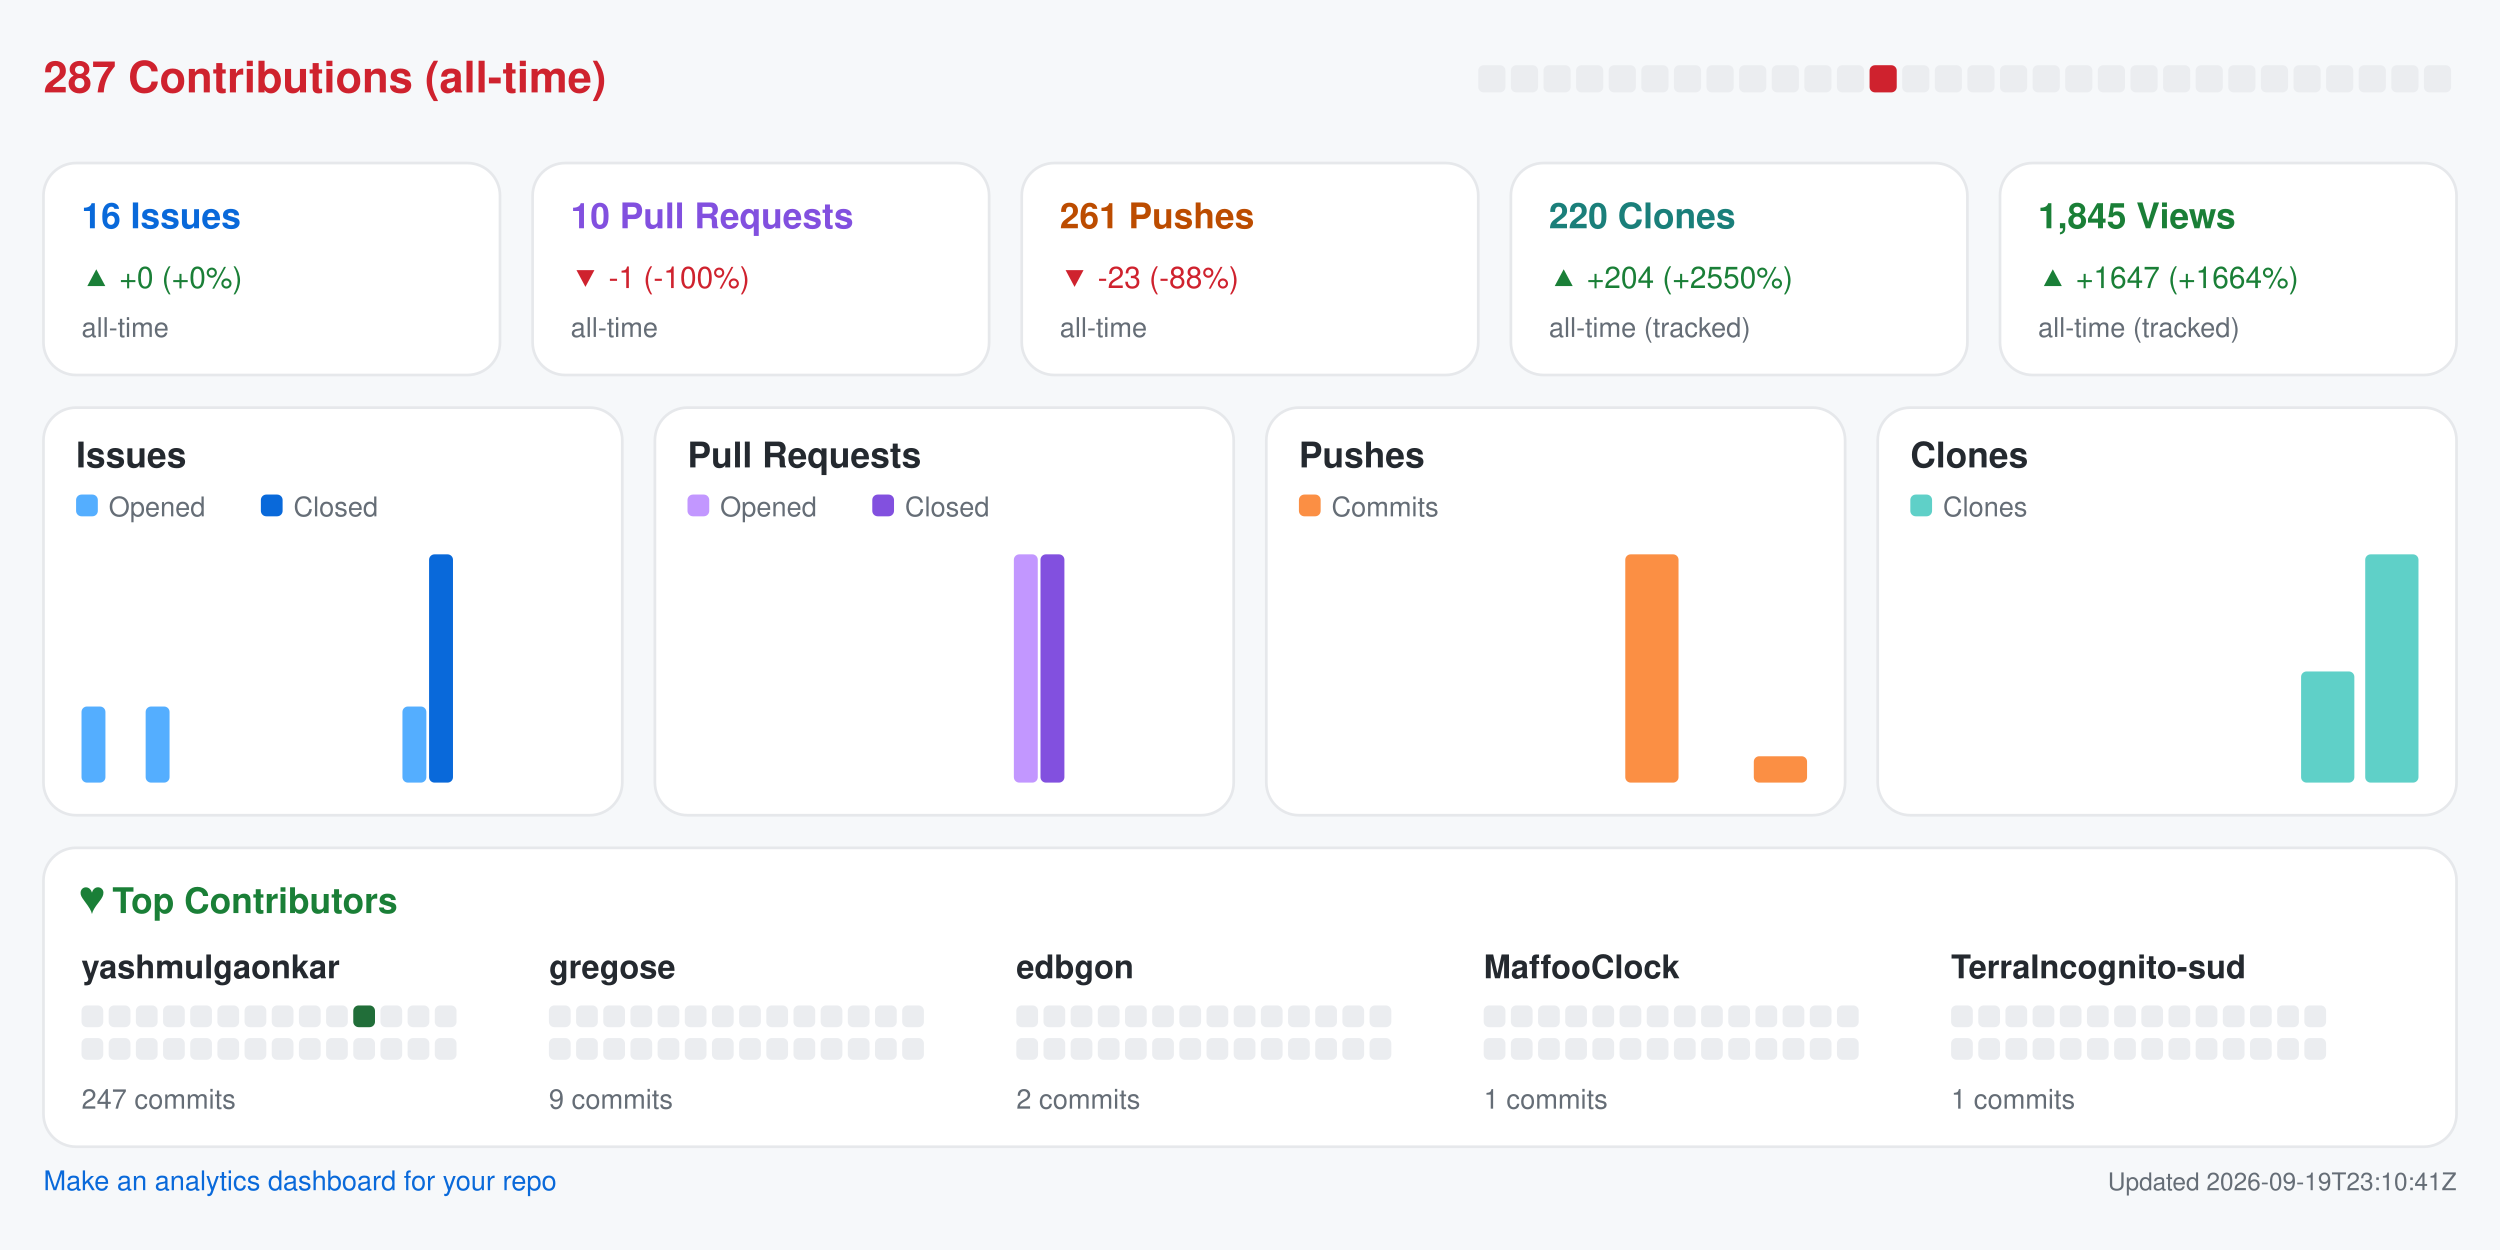
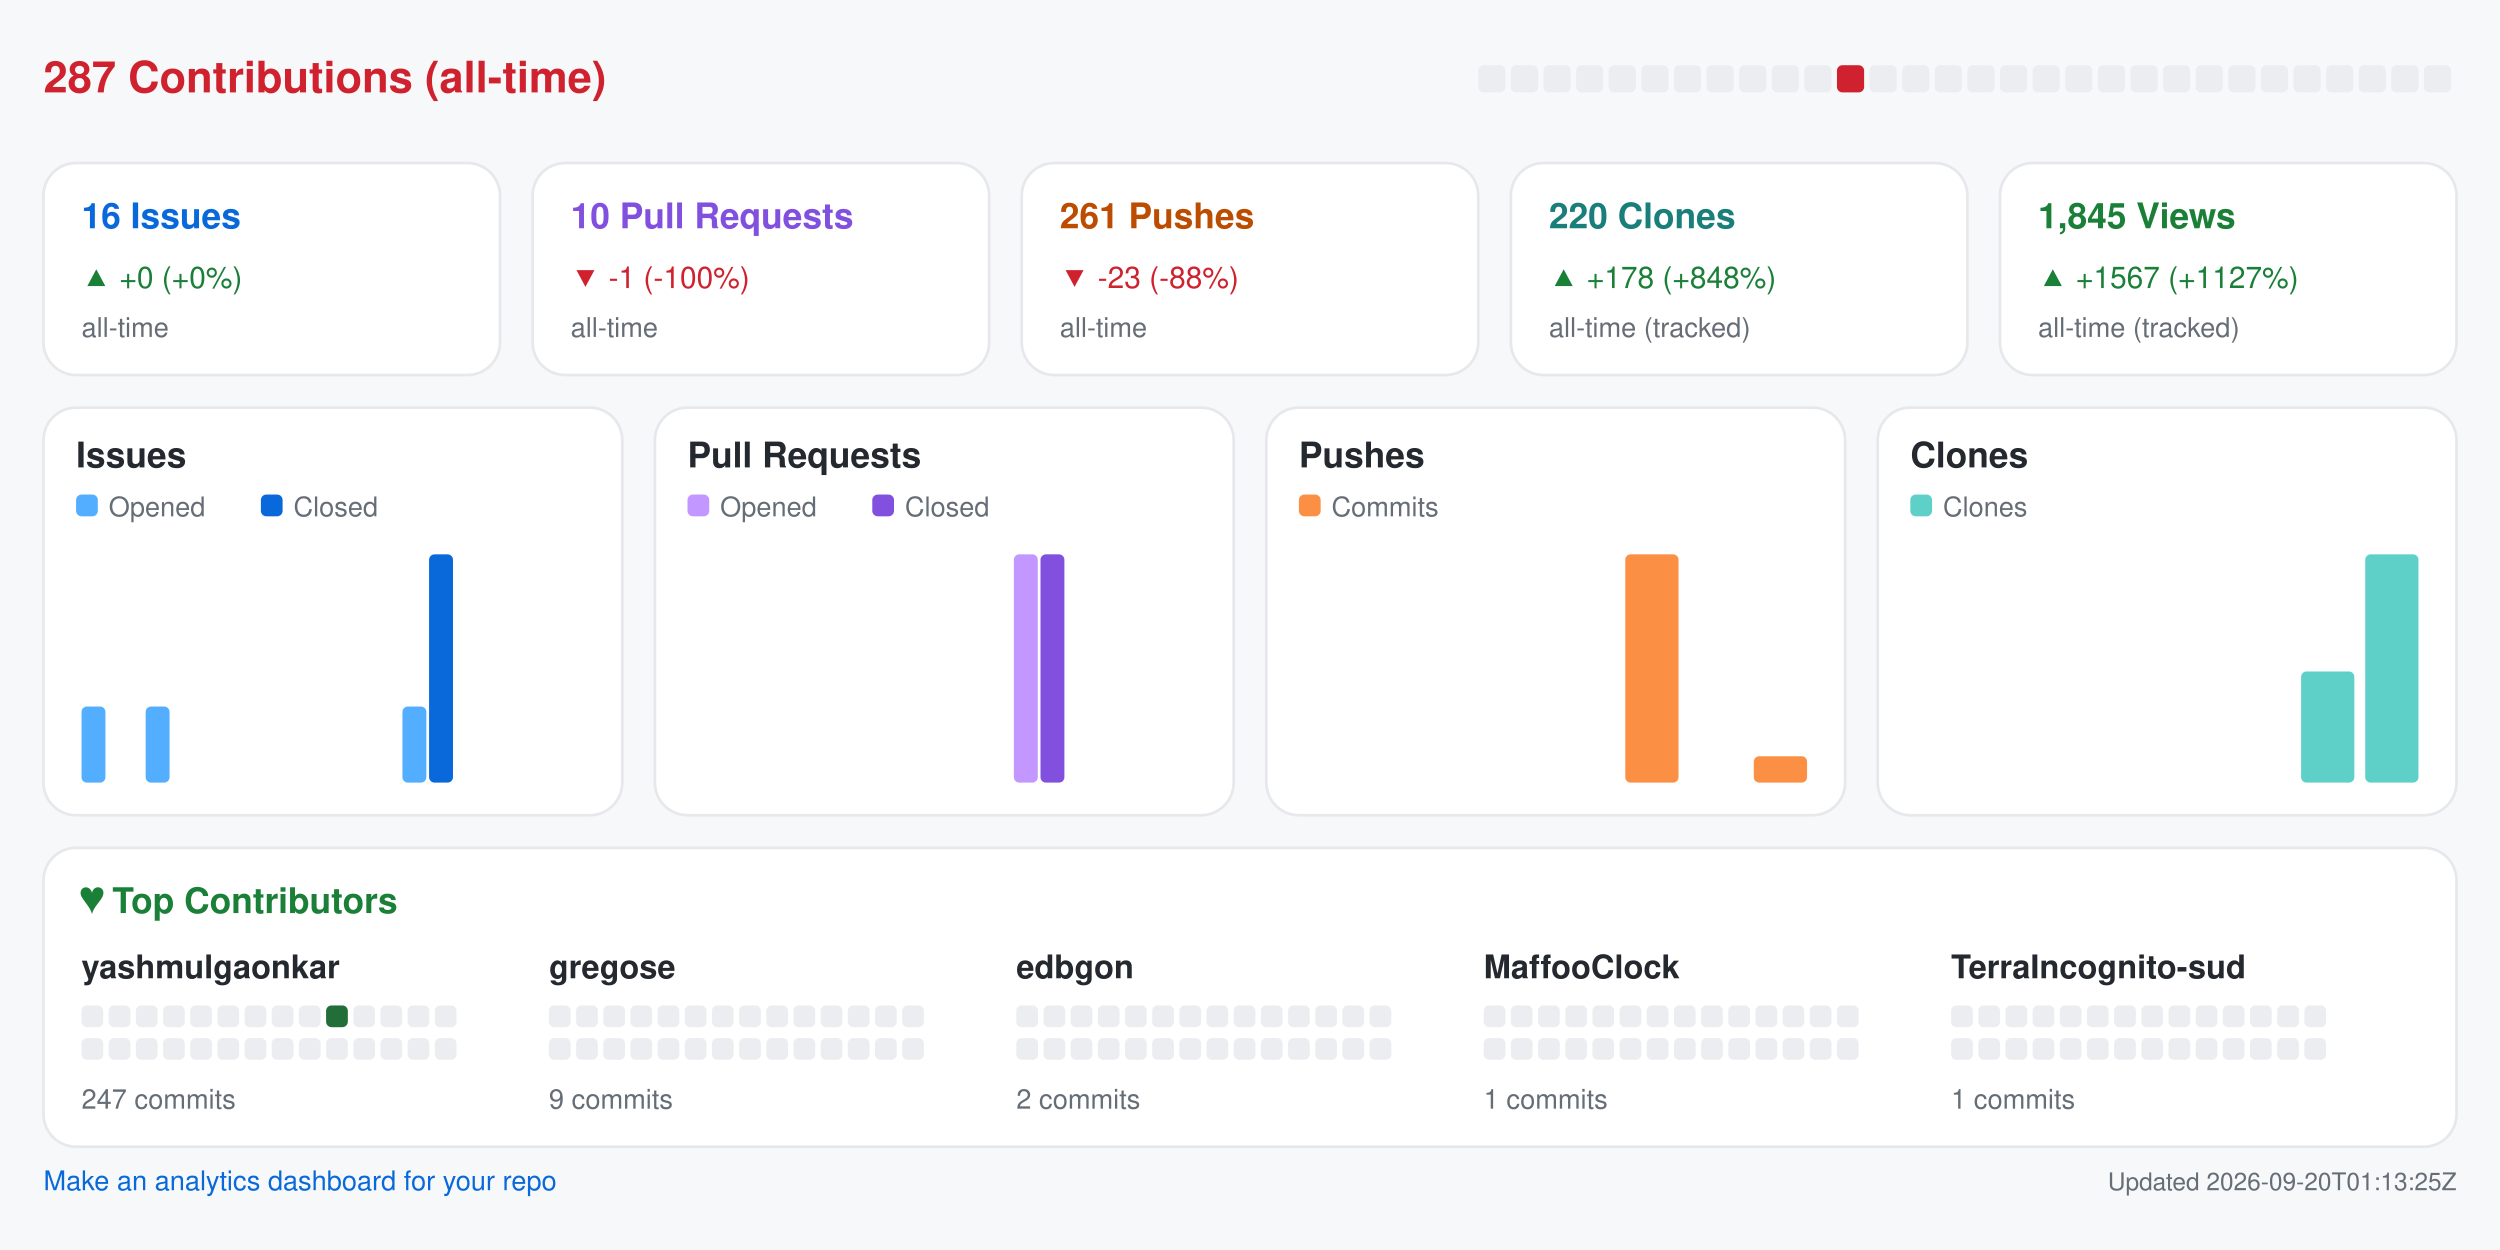
<svg xmlns="http://www.w3.org/2000/svg" width="920" height="460" viewBox="0 0 920 460" role="img" aria-label="Repository analytics for yashmulgaonkar/halo">
  <rect x="0.0" y="0.0" width="920.0" height="460.0" rx="0" fill="#f6f8fa" />
  <text x="16.0" y="34.0" fill="#cf222e" font-size="16" font-family="-apple-system,BlinkMacSystemFont,Segoe UI,Helvetica,Arial,sans-serif" font-weight="600" text-anchor="start">287 Contributions (all-time)</text>
  <rect x="544.0" y="24.0" width="10.0" height="10.0" rx="2" fill="#ebedf0" />
  <rect x="556.0" y="24.0" width="10.0" height="10.0" rx="2" fill="#ebedf0" />
  <rect x="568.0" y="24.0" width="10.0" height="10.0" rx="2" fill="#ebedf0" />
  <rect x="580.0" y="24.0" width="10.0" height="10.0" rx="2" fill="#ebedf0" />
  <rect x="592.0" y="24.0" width="10.0" height="10.0" rx="2" fill="#ebedf0" />
  <rect x="604.0" y="24.0" width="10.0" height="10.0" rx="2" fill="#ebedf0" />
  <rect x="616.0" y="24.0" width="10.0" height="10.0" rx="2" fill="#ebedf0" />
  <rect x="628.0" y="24.0" width="10.0" height="10.0" rx="2" fill="#ebedf0" />
  <rect x="640.0" y="24.0" width="10.0" height="10.0" rx="2" fill="#ebedf0" />
  <rect x="652.0" y="24.0" width="10.0" height="10.0" rx="2" fill="#ebedf0" />
  <rect x="664.0" y="24.0" width="10.0" height="10.0" rx="2" fill="#ebedf0" />
-   <rect x="676.0" y="24.0" width="10.0" height="10.0" rx="2" fill="#ebedf0" />
-   <rect x="688.0" y="24.0" width="10.0" height="10.0" rx="2" fill="#cf222e" />
+   <rect x="676.0" y="24.0" width="10.0" height="10.0" rx="2" fill="#cf222e" />
+   <rect x="688.0" y="24.0" width="10.0" height="10.0" rx="2" fill="#ebedf0" />
  <rect x="700.0" y="24.0" width="10.0" height="10.0" rx="2" fill="#ebedf0" />
  <rect x="712.0" y="24.0" width="10.0" height="10.0" rx="2" fill="#ebedf0" />
  <rect x="724.0" y="24.0" width="10.0" height="10.0" rx="2" fill="#ebedf0" />
  <rect x="736.0" y="24.0" width="10.0" height="10.0" rx="2" fill="#ebedf0" />
  <rect x="748.0" y="24.0" width="10.0" height="10.0" rx="2" fill="#ebedf0" />
  <rect x="760.0" y="24.0" width="10.0" height="10.0" rx="2" fill="#ebedf0" />
  <rect x="772.0" y="24.0" width="10.0" height="10.0" rx="2" fill="#ebedf0" />
  <rect x="784.0" y="24.0" width="10.0" height="10.0" rx="2" fill="#ebedf0" />
  <rect x="796.0" y="24.0" width="10.0" height="10.0" rx="2" fill="#ebedf0" />
  <rect x="808.0" y="24.0" width="10.0" height="10.0" rx="2" fill="#ebedf0" />
  <rect x="820.0" y="24.0" width="10.0" height="10.0" rx="2" fill="#ebedf0" />
  <rect x="832.0" y="24.0" width="10.0" height="10.0" rx="2" fill="#ebedf0" />
  <rect x="844.0" y="24.0" width="10.0" height="10.0" rx="2" fill="#ebedf0" />
  <rect x="856.0" y="24.0" width="10.0" height="10.0" rx="2" fill="#ebedf0" />
  <rect x="868.0" y="24.0" width="10.0" height="10.0" rx="2" fill="#ebedf0" />
  <rect x="880.0" y="24.0" width="10.0" height="10.0" rx="2" fill="#ebedf0" />
  <rect x="892.0" y="24.0" width="10.0" height="10.0" rx="2" fill="#ebedf0" />
  <rect x="16.0" y="60.0" width="168.0" height="78.0" rx="12" fill="#ffffff" stroke="#e6e8eb" />
  <text x="30.0" y="84.0" fill="#0969da" font-size="13" font-family="-apple-system,BlinkMacSystemFont,Segoe UI,Helvetica,Arial,sans-serif" font-weight="600" text-anchor="start">16 Issues</text>
  <text x="30.0" y="106.0" fill="#1a7f37" font-size="11" font-family="-apple-system,BlinkMacSystemFont,Segoe UI,Helvetica,Arial,sans-serif" font-weight="400" text-anchor="start">▲ +0 (+0%)</text>
  <text x="30.0" y="124.0" fill="#656d76" font-size="10" font-family="-apple-system,BlinkMacSystemFont,Segoe UI,Helvetica,Arial,sans-serif" font-weight="400" text-anchor="start">all-time</text>
  <rect x="196.0" y="60.0" width="168.0" height="78.0" rx="12" fill="#ffffff" stroke="#e6e8eb" />
  <text x="210.0" y="84.0" fill="#8250df" font-size="13" font-family="-apple-system,BlinkMacSystemFont,Segoe UI,Helvetica,Arial,sans-serif" font-weight="600" text-anchor="start">10 Pull Requests</text>
  <text x="210.0" y="106.0" fill="#cf222e" font-size="11" font-family="-apple-system,BlinkMacSystemFont,Segoe UI,Helvetica,Arial,sans-serif" font-weight="400" text-anchor="start">▼ -1 (-100%)</text>
  <text x="210.0" y="124.0" fill="#656d76" font-size="10" font-family="-apple-system,BlinkMacSystemFont,Segoe UI,Helvetica,Arial,sans-serif" font-weight="400" text-anchor="start">all-time</text>
  <rect x="376.0" y="60.0" width="168.0" height="78.0" rx="12" fill="#ffffff" stroke="#e6e8eb" />
  <text x="390.0" y="84.0" fill="#bc4c00" font-size="13" font-family="-apple-system,BlinkMacSystemFont,Segoe UI,Helvetica,Arial,sans-serif" font-weight="600" text-anchor="start">261 Pushes</text>
  <text x="390.0" y="106.0" fill="#cf222e" font-size="11" font-family="-apple-system,BlinkMacSystemFont,Segoe UI,Helvetica,Arial,sans-serif" font-weight="400" text-anchor="start">▼ -23 (-88%)</text>
  <text x="390.0" y="124.0" fill="#656d76" font-size="10" font-family="-apple-system,BlinkMacSystemFont,Segoe UI,Helvetica,Arial,sans-serif" font-weight="400" text-anchor="start">all-time</text>
  <rect x="556.0" y="60.0" width="168.0" height="78.0" rx="12" fill="#ffffff" stroke="#e6e8eb" />
  <text x="570.0" y="84.0" fill="#1a7f7a" font-size="13" font-family="-apple-system,BlinkMacSystemFont,Segoe UI,Helvetica,Arial,sans-serif" font-weight="600" text-anchor="start">220 Clones</text>
-   <text x="570.0" y="106.0" fill="#1a7f37" font-size="11" font-family="-apple-system,BlinkMacSystemFont,Segoe UI,Helvetica,Arial,sans-serif" font-weight="400" text-anchor="start">▲ +204 (+2550%)</text>
+   <text x="570.0" y="106.0" fill="#1a7f37" font-size="11" font-family="-apple-system,BlinkMacSystemFont,Segoe UI,Helvetica,Arial,sans-serif" font-weight="400" text-anchor="start">▲ +178 (+848%)</text>
  <text x="570.0" y="124.0" fill="#656d76" font-size="10" font-family="-apple-system,BlinkMacSystemFont,Segoe UI,Helvetica,Arial,sans-serif" font-weight="400" text-anchor="start">all-time (tracked)</text>
  <rect x="736.0" y="60.0" width="168.0" height="78.0" rx="12" fill="#ffffff" stroke="#e6e8eb" />
  <text x="750.0" y="84.0" fill="#1a7f37" font-size="13" font-family="-apple-system,BlinkMacSystemFont,Segoe UI,Helvetica,Arial,sans-serif" font-weight="600" text-anchor="start">1,845 Views</text>
-   <text x="750.0" y="106.0" fill="#1a7f37" font-size="11" font-family="-apple-system,BlinkMacSystemFont,Segoe UI,Helvetica,Arial,sans-serif" font-weight="400" text-anchor="start">▲ +1647 (+1664%)</text>
+   <text x="750.0" y="106.0" fill="#1a7f37" font-size="11" font-family="-apple-system,BlinkMacSystemFont,Segoe UI,Helvetica,Arial,sans-serif" font-weight="400" text-anchor="start">▲ +1567 (+1127%)</text>
  <text x="750.0" y="124.0" fill="#656d76" font-size="10" font-family="-apple-system,BlinkMacSystemFont,Segoe UI,Helvetica,Arial,sans-serif" font-weight="400" text-anchor="start">all-time (tracked)</text>
  <rect x="16.0" y="150.0" width="213.0" height="150.0" rx="12" fill="#ffffff" stroke="#e6e8eb" />
  <text x="28.0" y="172.0" fill="#24292f" font-size="13" font-family="-apple-system,BlinkMacSystemFont,Segoe UI,Helvetica,Arial,sans-serif" font-weight="600" text-anchor="start">Issues</text>
  <rect x="28.0" y="182.0" width="8.0" height="8.0" rx="2" fill="#54aeff" />
  <text x="40.0" y="190.0" fill="#656d76" font-size="10" font-family="-apple-system,BlinkMacSystemFont,Segoe UI,Helvetica,Arial,sans-serif" font-weight="400" text-anchor="start">Opened</text>
  <rect x="96.0" y="182.0" width="8.0" height="8.0" rx="2" fill="#0969da" />
  <text x="108.0" y="190.0" fill="#656d76" font-size="10" font-family="-apple-system,BlinkMacSystemFont,Segoe UI,Helvetica,Arial,sans-serif" font-weight="400" text-anchor="start">Closed</text>
  <rect x="30.0" y="260.0" width="8.8" height="28.0" rx="2" fill="#54aeff" />
  <rect x="39.8" y="288.0" width="8.8" height="0.0" rx="2" fill="#0969da" />
  <rect x="53.6" y="260.0" width="8.8" height="28.0" rx="2" fill="#54aeff" />
  <rect x="63.4" y="288.0" width="8.8" height="0.0" rx="2" fill="#0969da" />
  <rect x="77.2" y="288.0" width="8.8" height="0.0" rx="2" fill="#54aeff" />
  <rect x="87.1" y="288.0" width="8.8" height="0.0" rx="2" fill="#0969da" />
  <rect x="100.9" y="288.0" width="8.8" height="0.0" rx="2" fill="#54aeff" />
  <rect x="110.7" y="288.0" width="8.8" height="0.0" rx="2" fill="#0969da" />
  <rect x="124.5" y="288.0" width="8.8" height="0.0" rx="2" fill="#54aeff" />
  <rect x="134.3" y="288.0" width="8.8" height="0.0" rx="2" fill="#0969da" />
  <rect x="148.1" y="260.0" width="8.8" height="28.0" rx="2" fill="#54aeff" />
  <rect x="157.9" y="204.0" width="8.8" height="84.0" rx="2" fill="#0969da" />
  <rect x="171.8" y="288.0" width="8.8" height="0.0" rx="2" fill="#54aeff" />
  <rect x="181.6" y="288.0" width="8.8" height="0.0" rx="2" fill="#0969da" />
  <rect x="195.4" y="288.0" width="8.8" height="0.0" rx="2" fill="#54aeff" />
  <rect x="205.2" y="288.0" width="8.8" height="0.0" rx="2" fill="#0969da" />
  <rect x="241.0" y="150.0" width="213.0" height="150.0" rx="12" fill="#ffffff" stroke="#e6e8eb" />
  <text x="253.0" y="172.0" fill="#24292f" font-size="13" font-family="-apple-system,BlinkMacSystemFont,Segoe UI,Helvetica,Arial,sans-serif" font-weight="600" text-anchor="start">Pull Requests</text>
  <rect x="253.0" y="182.0" width="8.0" height="8.0" rx="2" fill="#c297ff" />
  <text x="265.0" y="190.0" fill="#656d76" font-size="10" font-family="-apple-system,BlinkMacSystemFont,Segoe UI,Helvetica,Arial,sans-serif" font-weight="400" text-anchor="start">Opened</text>
  <rect x="321.0" y="182.0" width="8.0" height="8.0" rx="2" fill="#8250df" />
  <text x="333.0" y="190.0" fill="#656d76" font-size="10" font-family="-apple-system,BlinkMacSystemFont,Segoe UI,Helvetica,Arial,sans-serif" font-weight="400" text-anchor="start">Closed</text>
  <rect x="255.0" y="288.0" width="8.8" height="0.0" rx="2" fill="#c297ff" />
  <rect x="264.8" y="288.0" width="8.8" height="0.0" rx="2" fill="#8250df" />
  <rect x="278.6" y="288.0" width="8.8" height="0.0" rx="2" fill="#c297ff" />
  <rect x="288.4" y="288.0" width="8.8" height="0.0" rx="2" fill="#8250df" />
  <rect x="302.2" y="288.0" width="8.8" height="0.0" rx="2" fill="#c297ff" />
  <rect x="312.1" y="288.0" width="8.8" height="0.0" rx="2" fill="#8250df" />
  <rect x="325.9" y="288.0" width="8.8" height="0.0" rx="2" fill="#c297ff" />
  <rect x="335.7" y="288.0" width="8.8" height="0.0" rx="2" fill="#8250df" />
  <rect x="349.5" y="288.0" width="8.8" height="0.0" rx="2" fill="#c297ff" />
  <rect x="359.3" y="288.0" width="8.8" height="0.0" rx="2" fill="#8250df" />
  <rect x="373.1" y="204.0" width="8.8" height="84.0" rx="2" fill="#c297ff" />
  <rect x="382.9" y="204.0" width="8.8" height="84.0" rx="2" fill="#8250df" />
  <rect x="396.8" y="288.0" width="8.8" height="0.0" rx="2" fill="#c297ff" />
  <rect x="406.6" y="288.0" width="8.8" height="0.0" rx="2" fill="#8250df" />
  <rect x="420.4" y="288.0" width="8.8" height="0.0" rx="2" fill="#c297ff" />
  <rect x="430.2" y="288.0" width="8.8" height="0.0" rx="2" fill="#8250df" />
  <rect x="466.0" y="150.0" width="213.0" height="150.0" rx="12" fill="#ffffff" stroke="#e6e8eb" />
  <text x="478.0" y="172.0" fill="#24292f" font-size="13" font-family="-apple-system,BlinkMacSystemFont,Segoe UI,Helvetica,Arial,sans-serif" font-weight="600" text-anchor="start">Pushes</text>
  <rect x="478.0" y="182.0" width="8.0" height="8.0" rx="2" fill="#fb8f44" />
  <text x="490.0" y="190.0" fill="#656d76" font-size="10" font-family="-apple-system,BlinkMacSystemFont,Segoe UI,Helvetica,Arial,sans-serif" font-weight="400" text-anchor="start">Commits</text>
  <rect x="480.0" y="288.0" width="19.6" height="0.0" rx="2" fill="#fb8f44" />
  <rect x="503.6" y="288.0" width="19.6" height="0.0" rx="2" fill="#fb8f44" />
  <rect x="527.2" y="288.0" width="19.6" height="0.0" rx="2" fill="#fb8f44" />
  <rect x="550.9" y="288.0" width="19.6" height="0.0" rx="2" fill="#fb8f44" />
  <rect x="574.5" y="288.0" width="19.6" height="0.0" rx="2" fill="#fb8f44" />
  <rect x="598.1" y="204.0" width="19.6" height="84.0" rx="2" fill="#fb8f44" />
  <rect x="621.8" y="288.0" width="19.6" height="0.0" rx="2" fill="#fb8f44" />
  <rect x="645.4" y="278.3" width="19.6" height="9.7" rx="2" fill="#fb8f44" />
  <rect x="691.0" y="150.0" width="213.0" height="150.0" rx="12" fill="#ffffff" stroke="#e6e8eb" />
  <text x="703.0" y="172.0" fill="#24292f" font-size="13" font-family="-apple-system,BlinkMacSystemFont,Segoe UI,Helvetica,Arial,sans-serif" font-weight="600" text-anchor="start">Clones</text>
  <rect x="703.0" y="182.0" width="8.0" height="8.0" rx="2" fill="#5fd0c8" />
  <text x="715.0" y="190.0" fill="#656d76" font-size="10" font-family="-apple-system,BlinkMacSystemFont,Segoe UI,Helvetica,Arial,sans-serif" font-weight="400" text-anchor="start">Clones</text>
  <rect x="705.0" y="288.0" width="19.6" height="0.0" rx="2" fill="#5fd0c8" />
  <rect x="728.6" y="288.0" width="19.6" height="0.0" rx="2" fill="#5fd0c8" />
  <rect x="752.2" y="288.0" width="19.6" height="0.0" rx="2" fill="#5fd0c8" />
  <rect x="775.9" y="288.0" width="19.6" height="0.0" rx="2" fill="#5fd0c8" />
  <rect x="799.5" y="288.0" width="19.6" height="0.0" rx="2" fill="#5fd0c8" />
  <rect x="823.1" y="288.0" width="19.6" height="0.0" rx="2" fill="#5fd0c8" />
  <rect x="846.8" y="247.1" width="19.6" height="40.9" rx="2" fill="#5fd0c8" />
  <rect x="870.4" y="204.0" width="19.6" height="84.0" rx="2" fill="#5fd0c8" />
  <rect x="16.0" y="312.0" width="888.0" height="110.0" rx="12" fill="#ffffff" stroke="#e6e8eb" />
  <text x="30.0" y="336.0" fill="#1a7f37" font-size="13" font-family="-apple-system,BlinkMacSystemFont,Segoe UI,Helvetica,Arial,sans-serif" font-weight="600" text-anchor="start">♥  Top Contributors</text>
  <text x="30.0" y="360.0" fill="#24292f" font-size="12" font-family="-apple-system,BlinkMacSystemFont,Segoe UI,Helvetica,Arial,sans-serif" font-weight="600" text-anchor="start">yashmulgaonkar</text>
  <rect x="30.0" y="370.0" width="8.0" height="8.0" rx="2" fill="#ebedf0" />
  <rect x="40.0" y="370.0" width="8.0" height="8.0" rx="2" fill="#ebedf0" />
  <rect x="50.0" y="370.0" width="8.0" height="8.0" rx="2" fill="#ebedf0" />
  <rect x="60.0" y="370.0" width="8.0" height="8.0" rx="2" fill="#ebedf0" />
  <rect x="70.0" y="370.0" width="8.0" height="8.0" rx="2" fill="#ebedf0" />
  <rect x="80.0" y="370.0" width="8.0" height="8.0" rx="2" fill="#ebedf0" />
  <rect x="90.0" y="370.0" width="8.0" height="8.0" rx="2" fill="#ebedf0" />
  <rect x="100.0" y="370.0" width="8.0" height="8.0" rx="2" fill="#ebedf0" />
  <rect x="110.0" y="370.0" width="8.0" height="8.0" rx="2" fill="#ebedf0" />
-   <rect x="120.0" y="370.0" width="8.0" height="8.0" rx="2" fill="#ebedf0" />
-   <rect x="130.0" y="370.0" width="8.0" height="8.0" rx="2" fill="#216e39" />
+   <rect x="120.0" y="370.0" width="8.0" height="8.0" rx="2" fill="#216e39" />
+   <rect x="130.0" y="370.0" width="8.0" height="8.0" rx="2" fill="#ebedf0" />
  <rect x="140.0" y="370.0" width="8.0" height="8.0" rx="2" fill="#ebedf0" />
  <rect x="150.0" y="370.0" width="8.0" height="8.0" rx="2" fill="#ebedf0" />
  <rect x="160.0" y="370.0" width="8.0" height="8.0" rx="2" fill="#ebedf0" />
  <rect x="30.0" y="382.0" width="8.0" height="8.0" rx="2" fill="#ebedf0" />
  <rect x="40.0" y="382.0" width="8.0" height="8.0" rx="2" fill="#ebedf0" />
  <rect x="50.0" y="382.0" width="8.0" height="8.0" rx="2" fill="#ebedf0" />
  <rect x="60.0" y="382.0" width="8.0" height="8.0" rx="2" fill="#ebedf0" />
  <rect x="70.0" y="382.0" width="8.0" height="8.0" rx="2" fill="#ebedf0" />
  <rect x="80.0" y="382.0" width="8.0" height="8.0" rx="2" fill="#ebedf0" />
  <rect x="90.0" y="382.0" width="8.0" height="8.0" rx="2" fill="#ebedf0" />
  <rect x="100.0" y="382.0" width="8.0" height="8.0" rx="2" fill="#ebedf0" />
  <rect x="110.0" y="382.0" width="8.0" height="8.0" rx="2" fill="#ebedf0" />
  <rect x="120.0" y="382.0" width="8.0" height="8.0" rx="2" fill="#ebedf0" />
  <rect x="130.0" y="382.0" width="8.0" height="8.0" rx="2" fill="#ebedf0" />
  <rect x="140.0" y="382.0" width="8.0" height="8.0" rx="2" fill="#ebedf0" />
  <rect x="150.0" y="382.0" width="8.0" height="8.0" rx="2" fill="#ebedf0" />
  <rect x="160.0" y="382.0" width="8.0" height="8.0" rx="2" fill="#ebedf0" />
  <text x="30.0" y="408.0" fill="#656d76" font-size="10" font-family="-apple-system,BlinkMacSystemFont,Segoe UI,Helvetica,Arial,sans-serif" font-weight="400" text-anchor="start">247 commits</text>
  <text x="202.0" y="360.0" fill="#24292f" font-size="12" font-family="-apple-system,BlinkMacSystemFont,Segoe UI,Helvetica,Arial,sans-serif" font-weight="600" text-anchor="start">gregose</text>
  <rect x="202.0" y="370.0" width="8.0" height="8.0" rx="2" fill="#ebedf0" />
  <rect x="212.0" y="370.0" width="8.0" height="8.0" rx="2" fill="#ebedf0" />
  <rect x="222.0" y="370.0" width="8.0" height="8.0" rx="2" fill="#ebedf0" />
  <rect x="232.0" y="370.0" width="8.0" height="8.0" rx="2" fill="#ebedf0" />
  <rect x="242.0" y="370.0" width="8.0" height="8.0" rx="2" fill="#ebedf0" />
  <rect x="252.0" y="370.0" width="8.0" height="8.0" rx="2" fill="#ebedf0" />
  <rect x="262.0" y="370.0" width="8.0" height="8.0" rx="2" fill="#ebedf0" />
  <rect x="272.0" y="370.0" width="8.0" height="8.0" rx="2" fill="#ebedf0" />
  <rect x="282.0" y="370.0" width="8.0" height="8.0" rx="2" fill="#ebedf0" />
  <rect x="292.0" y="370.0" width="8.0" height="8.0" rx="2" fill="#ebedf0" />
  <rect x="302.0" y="370.0" width="8.0" height="8.0" rx="2" fill="#ebedf0" />
  <rect x="312.0" y="370.0" width="8.0" height="8.0" rx="2" fill="#ebedf0" />
  <rect x="322.0" y="370.0" width="8.0" height="8.0" rx="2" fill="#ebedf0" />
  <rect x="332.0" y="370.0" width="8.0" height="8.0" rx="2" fill="#ebedf0" />
  <rect x="202.0" y="382.0" width="8.0" height="8.0" rx="2" fill="#ebedf0" />
  <rect x="212.0" y="382.0" width="8.0" height="8.0" rx="2" fill="#ebedf0" />
  <rect x="222.0" y="382.0" width="8.0" height="8.0" rx="2" fill="#ebedf0" />
  <rect x="232.0" y="382.0" width="8.0" height="8.0" rx="2" fill="#ebedf0" />
  <rect x="242.0" y="382.0" width="8.0" height="8.0" rx="2" fill="#ebedf0" />
  <rect x="252.0" y="382.0" width="8.0" height="8.0" rx="2" fill="#ebedf0" />
  <rect x="262.0" y="382.0" width="8.0" height="8.0" rx="2" fill="#ebedf0" />
  <rect x="272.0" y="382.0" width="8.0" height="8.0" rx="2" fill="#ebedf0" />
  <rect x="282.0" y="382.0" width="8.0" height="8.0" rx="2" fill="#ebedf0" />
  <rect x="292.0" y="382.0" width="8.0" height="8.0" rx="2" fill="#ebedf0" />
  <rect x="302.0" y="382.0" width="8.0" height="8.0" rx="2" fill="#ebedf0" />
  <rect x="312.0" y="382.0" width="8.0" height="8.0" rx="2" fill="#ebedf0" />
  <rect x="322.0" y="382.0" width="8.0" height="8.0" rx="2" fill="#ebedf0" />
  <rect x="332.0" y="382.0" width="8.0" height="8.0" rx="2" fill="#ebedf0" />
  <text x="202.0" y="408.0" fill="#656d76" font-size="10" font-family="-apple-system,BlinkMacSystemFont,Segoe UI,Helvetica,Arial,sans-serif" font-weight="400" text-anchor="start">9 commits</text>
  <text x="374.0" y="360.0" fill="#24292f" font-size="12" font-family="-apple-system,BlinkMacSystemFont,Segoe UI,Helvetica,Arial,sans-serif" font-weight="600" text-anchor="start">edbgon</text>
  <rect x="374.0" y="370.0" width="8.0" height="8.0" rx="2" fill="#ebedf0" />
  <rect x="384.0" y="370.0" width="8.0" height="8.0" rx="2" fill="#ebedf0" />
  <rect x="394.0" y="370.0" width="8.0" height="8.0" rx="2" fill="#ebedf0" />
  <rect x="404.0" y="370.0" width="8.0" height="8.0" rx="2" fill="#ebedf0" />
  <rect x="414.0" y="370.0" width="8.0" height="8.0" rx="2" fill="#ebedf0" />
  <rect x="424.0" y="370.0" width="8.0" height="8.0" rx="2" fill="#ebedf0" />
  <rect x="434.0" y="370.0" width="8.0" height="8.0" rx="2" fill="#ebedf0" />
  <rect x="444.0" y="370.0" width="8.0" height="8.0" rx="2" fill="#ebedf0" />
  <rect x="454.0" y="370.0" width="8.0" height="8.0" rx="2" fill="#ebedf0" />
  <rect x="464.0" y="370.0" width="8.0" height="8.0" rx="2" fill="#ebedf0" />
  <rect x="474.0" y="370.0" width="8.0" height="8.0" rx="2" fill="#ebedf0" />
  <rect x="484.0" y="370.0" width="8.0" height="8.0" rx="2" fill="#ebedf0" />
  <rect x="494.0" y="370.0" width="8.0" height="8.0" rx="2" fill="#ebedf0" />
  <rect x="504.0" y="370.0" width="8.0" height="8.0" rx="2" fill="#ebedf0" />
  <rect x="374.0" y="382.0" width="8.0" height="8.0" rx="2" fill="#ebedf0" />
  <rect x="384.0" y="382.0" width="8.0" height="8.0" rx="2" fill="#ebedf0" />
  <rect x="394.0" y="382.0" width="8.0" height="8.0" rx="2" fill="#ebedf0" />
  <rect x="404.0" y="382.0" width="8.0" height="8.0" rx="2" fill="#ebedf0" />
  <rect x="414.0" y="382.0" width="8.0" height="8.0" rx="2" fill="#ebedf0" />
  <rect x="424.0" y="382.0" width="8.0" height="8.0" rx="2" fill="#ebedf0" />
  <rect x="434.0" y="382.0" width="8.0" height="8.0" rx="2" fill="#ebedf0" />
  <rect x="444.0" y="382.0" width="8.0" height="8.0" rx="2" fill="#ebedf0" />
  <rect x="454.0" y="382.0" width="8.0" height="8.0" rx="2" fill="#ebedf0" />
  <rect x="464.0" y="382.0" width="8.0" height="8.0" rx="2" fill="#ebedf0" />
  <rect x="474.0" y="382.0" width="8.0" height="8.0" rx="2" fill="#ebedf0" />
  <rect x="484.0" y="382.0" width="8.0" height="8.0" rx="2" fill="#ebedf0" />
  <rect x="494.0" y="382.0" width="8.0" height="8.0" rx="2" fill="#ebedf0" />
  <rect x="504.0" y="382.0" width="8.0" height="8.0" rx="2" fill="#ebedf0" />
  <text x="374.0" y="408.0" fill="#656d76" font-size="10" font-family="-apple-system,BlinkMacSystemFont,Segoe UI,Helvetica,Arial,sans-serif" font-weight="400" text-anchor="start">2 commits</text>
  <text x="546.0" y="360.0" fill="#24292f" font-size="12" font-family="-apple-system,BlinkMacSystemFont,Segoe UI,Helvetica,Arial,sans-serif" font-weight="600" text-anchor="start">MaffooClock</text>
  <rect x="546.0" y="370.0" width="8.0" height="8.0" rx="2" fill="#ebedf0" />
  <rect x="556.0" y="370.0" width="8.0" height="8.0" rx="2" fill="#ebedf0" />
  <rect x="566.0" y="370.0" width="8.0" height="8.0" rx="2" fill="#ebedf0" />
  <rect x="576.0" y="370.0" width="8.0" height="8.0" rx="2" fill="#ebedf0" />
  <rect x="586.0" y="370.0" width="8.0" height="8.0" rx="2" fill="#ebedf0" />
  <rect x="596.0" y="370.0" width="8.0" height="8.0" rx="2" fill="#ebedf0" />
  <rect x="606.0" y="370.0" width="8.0" height="8.0" rx="2" fill="#ebedf0" />
  <rect x="616.0" y="370.0" width="8.0" height="8.0" rx="2" fill="#ebedf0" />
  <rect x="626.0" y="370.0" width="8.0" height="8.0" rx="2" fill="#ebedf0" />
  <rect x="636.0" y="370.0" width="8.0" height="8.0" rx="2" fill="#ebedf0" />
  <rect x="646.0" y="370.0" width="8.0" height="8.0" rx="2" fill="#ebedf0" />
  <rect x="656.0" y="370.0" width="8.0" height="8.0" rx="2" fill="#ebedf0" />
  <rect x="666.0" y="370.0" width="8.0" height="8.0" rx="2" fill="#ebedf0" />
  <rect x="676.0" y="370.0" width="8.0" height="8.0" rx="2" fill="#ebedf0" />
  <rect x="546.0" y="382.0" width="8.0" height="8.0" rx="2" fill="#ebedf0" />
  <rect x="556.0" y="382.0" width="8.0" height="8.0" rx="2" fill="#ebedf0" />
  <rect x="566.0" y="382.0" width="8.0" height="8.0" rx="2" fill="#ebedf0" />
  <rect x="576.0" y="382.0" width="8.0" height="8.0" rx="2" fill="#ebedf0" />
  <rect x="586.0" y="382.0" width="8.0" height="8.0" rx="2" fill="#ebedf0" />
  <rect x="596.0" y="382.0" width="8.0" height="8.0" rx="2" fill="#ebedf0" />
  <rect x="606.0" y="382.0" width="8.0" height="8.0" rx="2" fill="#ebedf0" />
  <rect x="616.0" y="382.0" width="8.0" height="8.0" rx="2" fill="#ebedf0" />
  <rect x="626.0" y="382.0" width="8.0" height="8.0" rx="2" fill="#ebedf0" />
  <rect x="636.0" y="382.0" width="8.0" height="8.0" rx="2" fill="#ebedf0" />
  <rect x="646.0" y="382.0" width="8.0" height="8.0" rx="2" fill="#ebedf0" />
  <rect x="656.0" y="382.0" width="8.0" height="8.0" rx="2" fill="#ebedf0" />
  <rect x="666.0" y="382.0" width="8.0" height="8.0" rx="2" fill="#ebedf0" />
  <rect x="676.0" y="382.0" width="8.0" height="8.0" rx="2" fill="#ebedf0" />
  <text x="546.0" y="408.0" fill="#656d76" font-size="10" font-family="-apple-system,BlinkMacSystemFont,Segoe UI,Helvetica,Arial,sans-serif" font-weight="400" text-anchor="start">1 commits</text>
  <text x="718.0" y="360.0" fill="#24292f" font-size="12" font-family="-apple-system,BlinkMacSystemFont,Segoe UI,Helvetica,Arial,sans-serif" font-weight="600" text-anchor="start">TerraIncognito-sud</text>
  <rect x="718.0" y="370.0" width="8.0" height="8.0" rx="2" fill="#ebedf0" />
  <rect x="728.0" y="370.0" width="8.0" height="8.0" rx="2" fill="#ebedf0" />
  <rect x="738.0" y="370.0" width="8.0" height="8.0" rx="2" fill="#ebedf0" />
  <rect x="748.0" y="370.0" width="8.0" height="8.0" rx="2" fill="#ebedf0" />
  <rect x="758.0" y="370.0" width="8.0" height="8.0" rx="2" fill="#ebedf0" />
  <rect x="768.0" y="370.0" width="8.0" height="8.0" rx="2" fill="#ebedf0" />
  <rect x="778.0" y="370.0" width="8.0" height="8.0" rx="2" fill="#ebedf0" />
  <rect x="788.0" y="370.0" width="8.0" height="8.0" rx="2" fill="#ebedf0" />
  <rect x="798.0" y="370.0" width="8.0" height="8.0" rx="2" fill="#ebedf0" />
  <rect x="808.0" y="370.0" width="8.0" height="8.0" rx="2" fill="#ebedf0" />
  <rect x="818.0" y="370.0" width="8.0" height="8.0" rx="2" fill="#ebedf0" />
  <rect x="828.0" y="370.0" width="8.0" height="8.0" rx="2" fill="#ebedf0" />
  <rect x="838.0" y="370.0" width="8.0" height="8.0" rx="2" fill="#ebedf0" />
  <rect x="848.0" y="370.0" width="8.0" height="8.0" rx="2" fill="#ebedf0" />
  <rect x="718.0" y="382.0" width="8.0" height="8.0" rx="2" fill="#ebedf0" />
  <rect x="728.0" y="382.0" width="8.0" height="8.0" rx="2" fill="#ebedf0" />
  <rect x="738.0" y="382.0" width="8.0" height="8.0" rx="2" fill="#ebedf0" />
  <rect x="748.0" y="382.0" width="8.0" height="8.0" rx="2" fill="#ebedf0" />
  <rect x="758.0" y="382.0" width="8.0" height="8.0" rx="2" fill="#ebedf0" />
  <rect x="768.0" y="382.0" width="8.0" height="8.0" rx="2" fill="#ebedf0" />
  <rect x="778.0" y="382.0" width="8.0" height="8.0" rx="2" fill="#ebedf0" />
  <rect x="788.0" y="382.0" width="8.0" height="8.0" rx="2" fill="#ebedf0" />
  <rect x="798.0" y="382.0" width="8.0" height="8.0" rx="2" fill="#ebedf0" />
  <rect x="808.0" y="382.0" width="8.0" height="8.0" rx="2" fill="#ebedf0" />
  <rect x="818.0" y="382.0" width="8.0" height="8.0" rx="2" fill="#ebedf0" />
  <rect x="828.0" y="382.0" width="8.0" height="8.0" rx="2" fill="#ebedf0" />
  <rect x="838.0" y="382.0" width="8.0" height="8.0" rx="2" fill="#ebedf0" />
  <rect x="848.0" y="382.0" width="8.0" height="8.0" rx="2" fill="#ebedf0" />
  <text x="718.0" y="408.0" fill="#656d76" font-size="10" font-family="-apple-system,BlinkMacSystemFont,Segoe UI,Helvetica,Arial,sans-serif" font-weight="400" text-anchor="start">1 commits</text>
  <a href="https://github.com/yashmulgaonkar/repo-analytics" target="_blank" rel="noopener noreferrer">
    <text x="16.0" y="438.0" fill="#0969da" font-size="10" font-family="-apple-system,BlinkMacSystemFont,Segoe UI,Helvetica,Arial,sans-serif" font-weight="400" text-anchor="start">Make an analytics dashboard for your repo</text>
  </a>
-   <text x="904.0" y="438.0" fill="#656d76" font-size="9" font-family="-apple-system,BlinkMacSystemFont,Segoe UI,Helvetica,Arial,sans-serif" font-weight="400" text-anchor="end">Updated 2026-09-19T23:10:41Z</text>
+   <text x="904.0" y="438.0" fill="#656d76" font-size="9" font-family="-apple-system,BlinkMacSystemFont,Segoe UI,Helvetica,Arial,sans-serif" font-weight="400" text-anchor="end">Updated 2026-09-20T01:13:25Z</text>
</svg>
